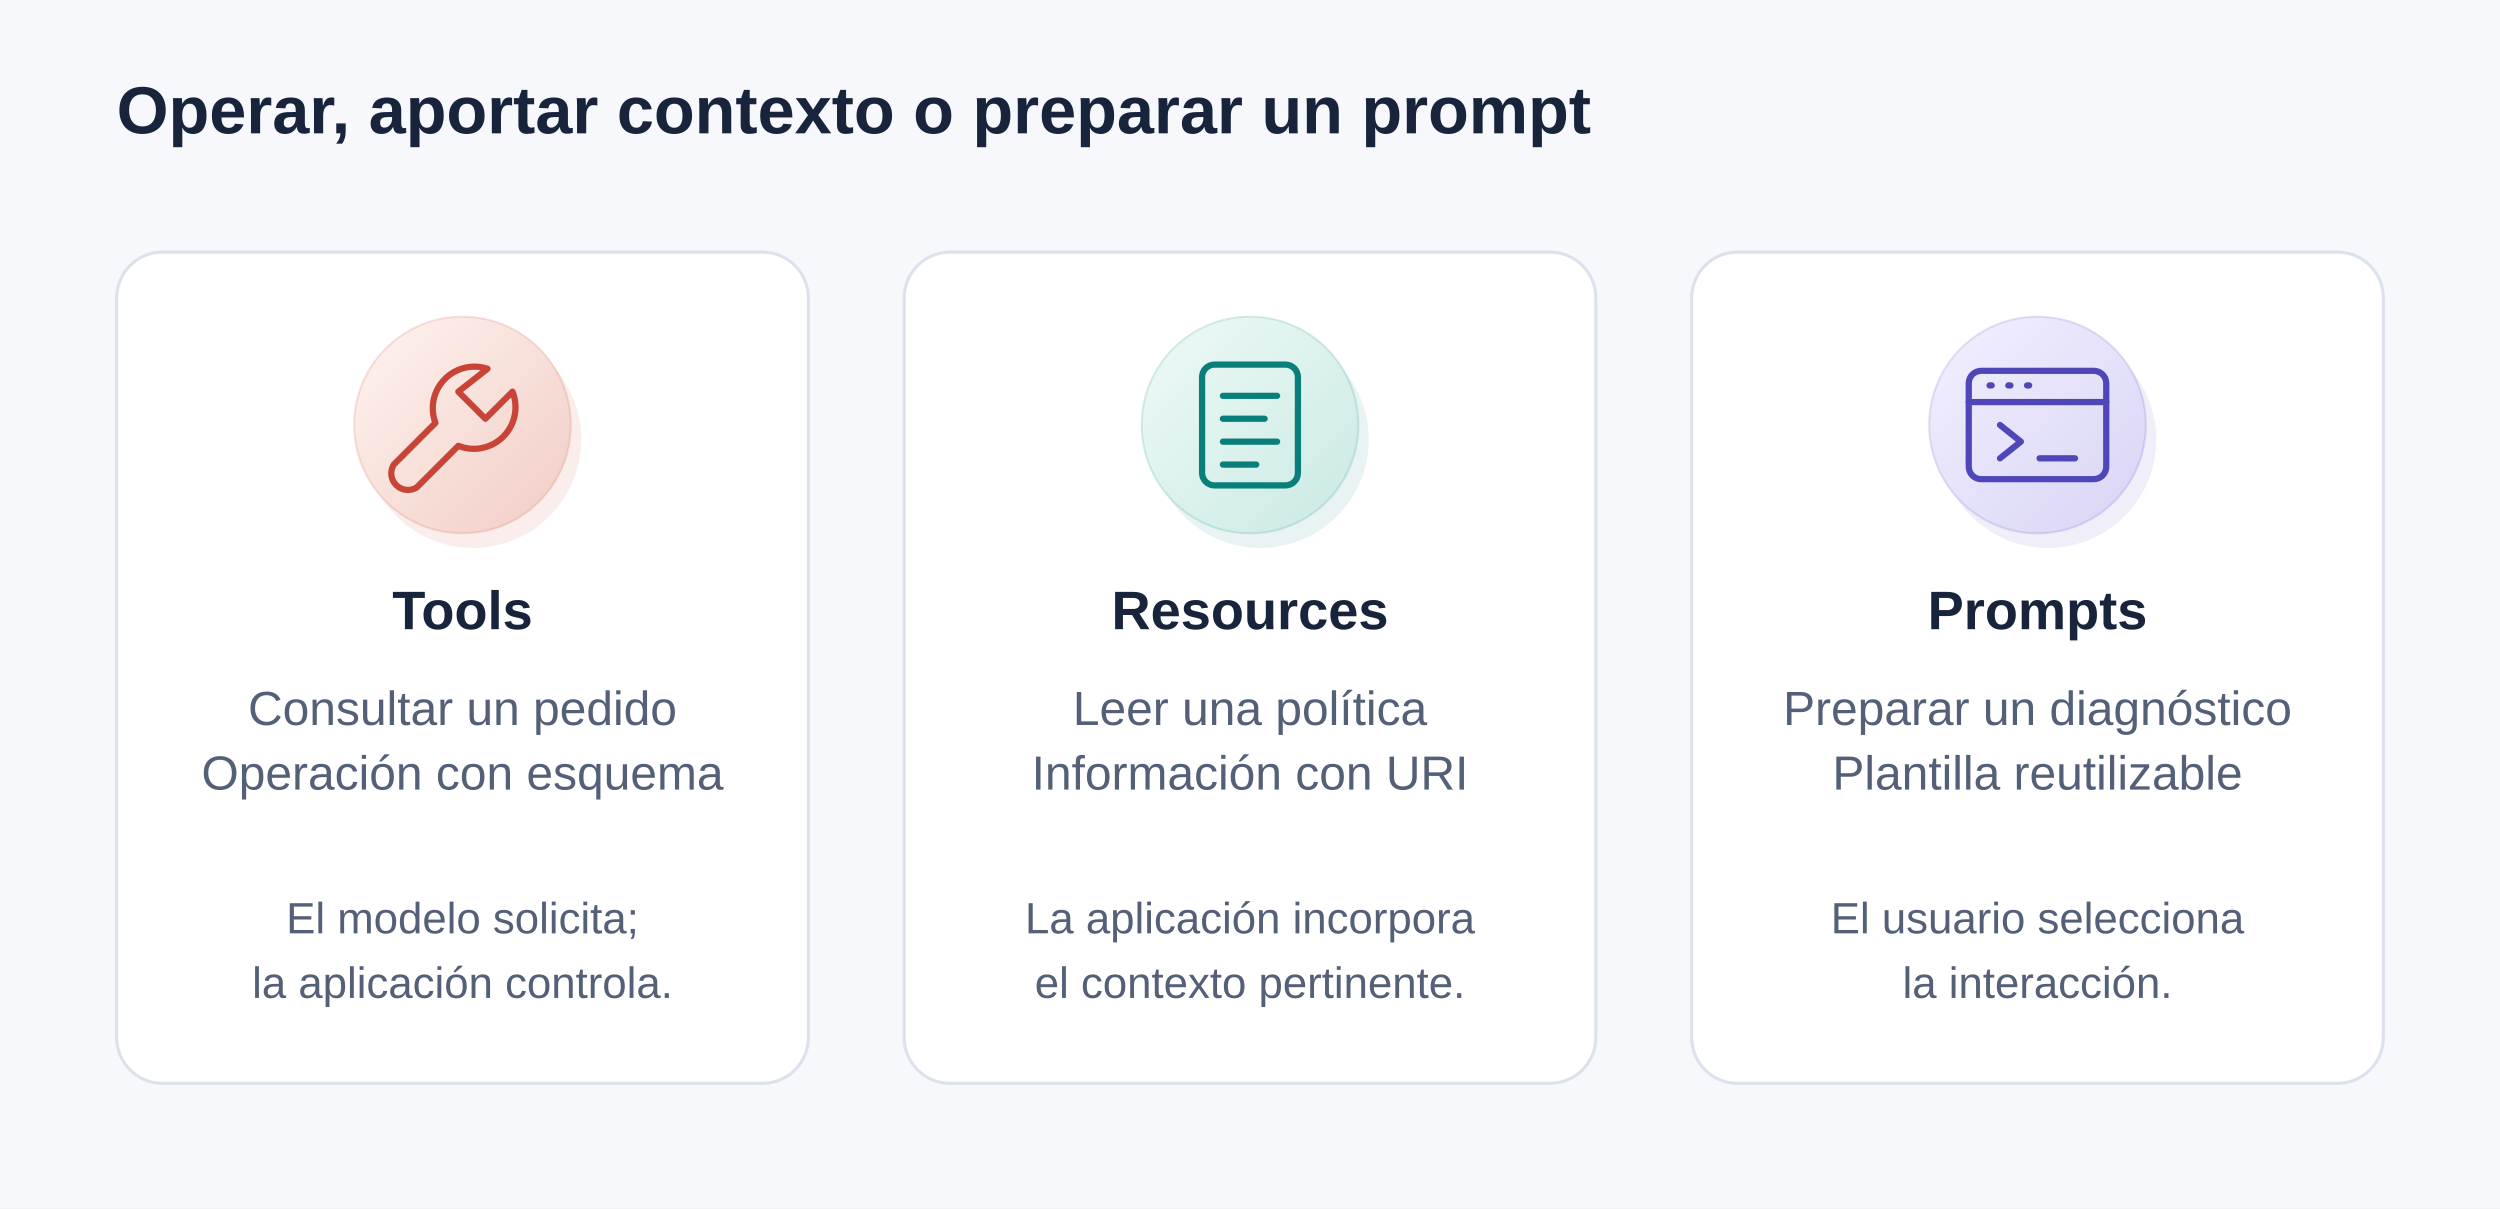
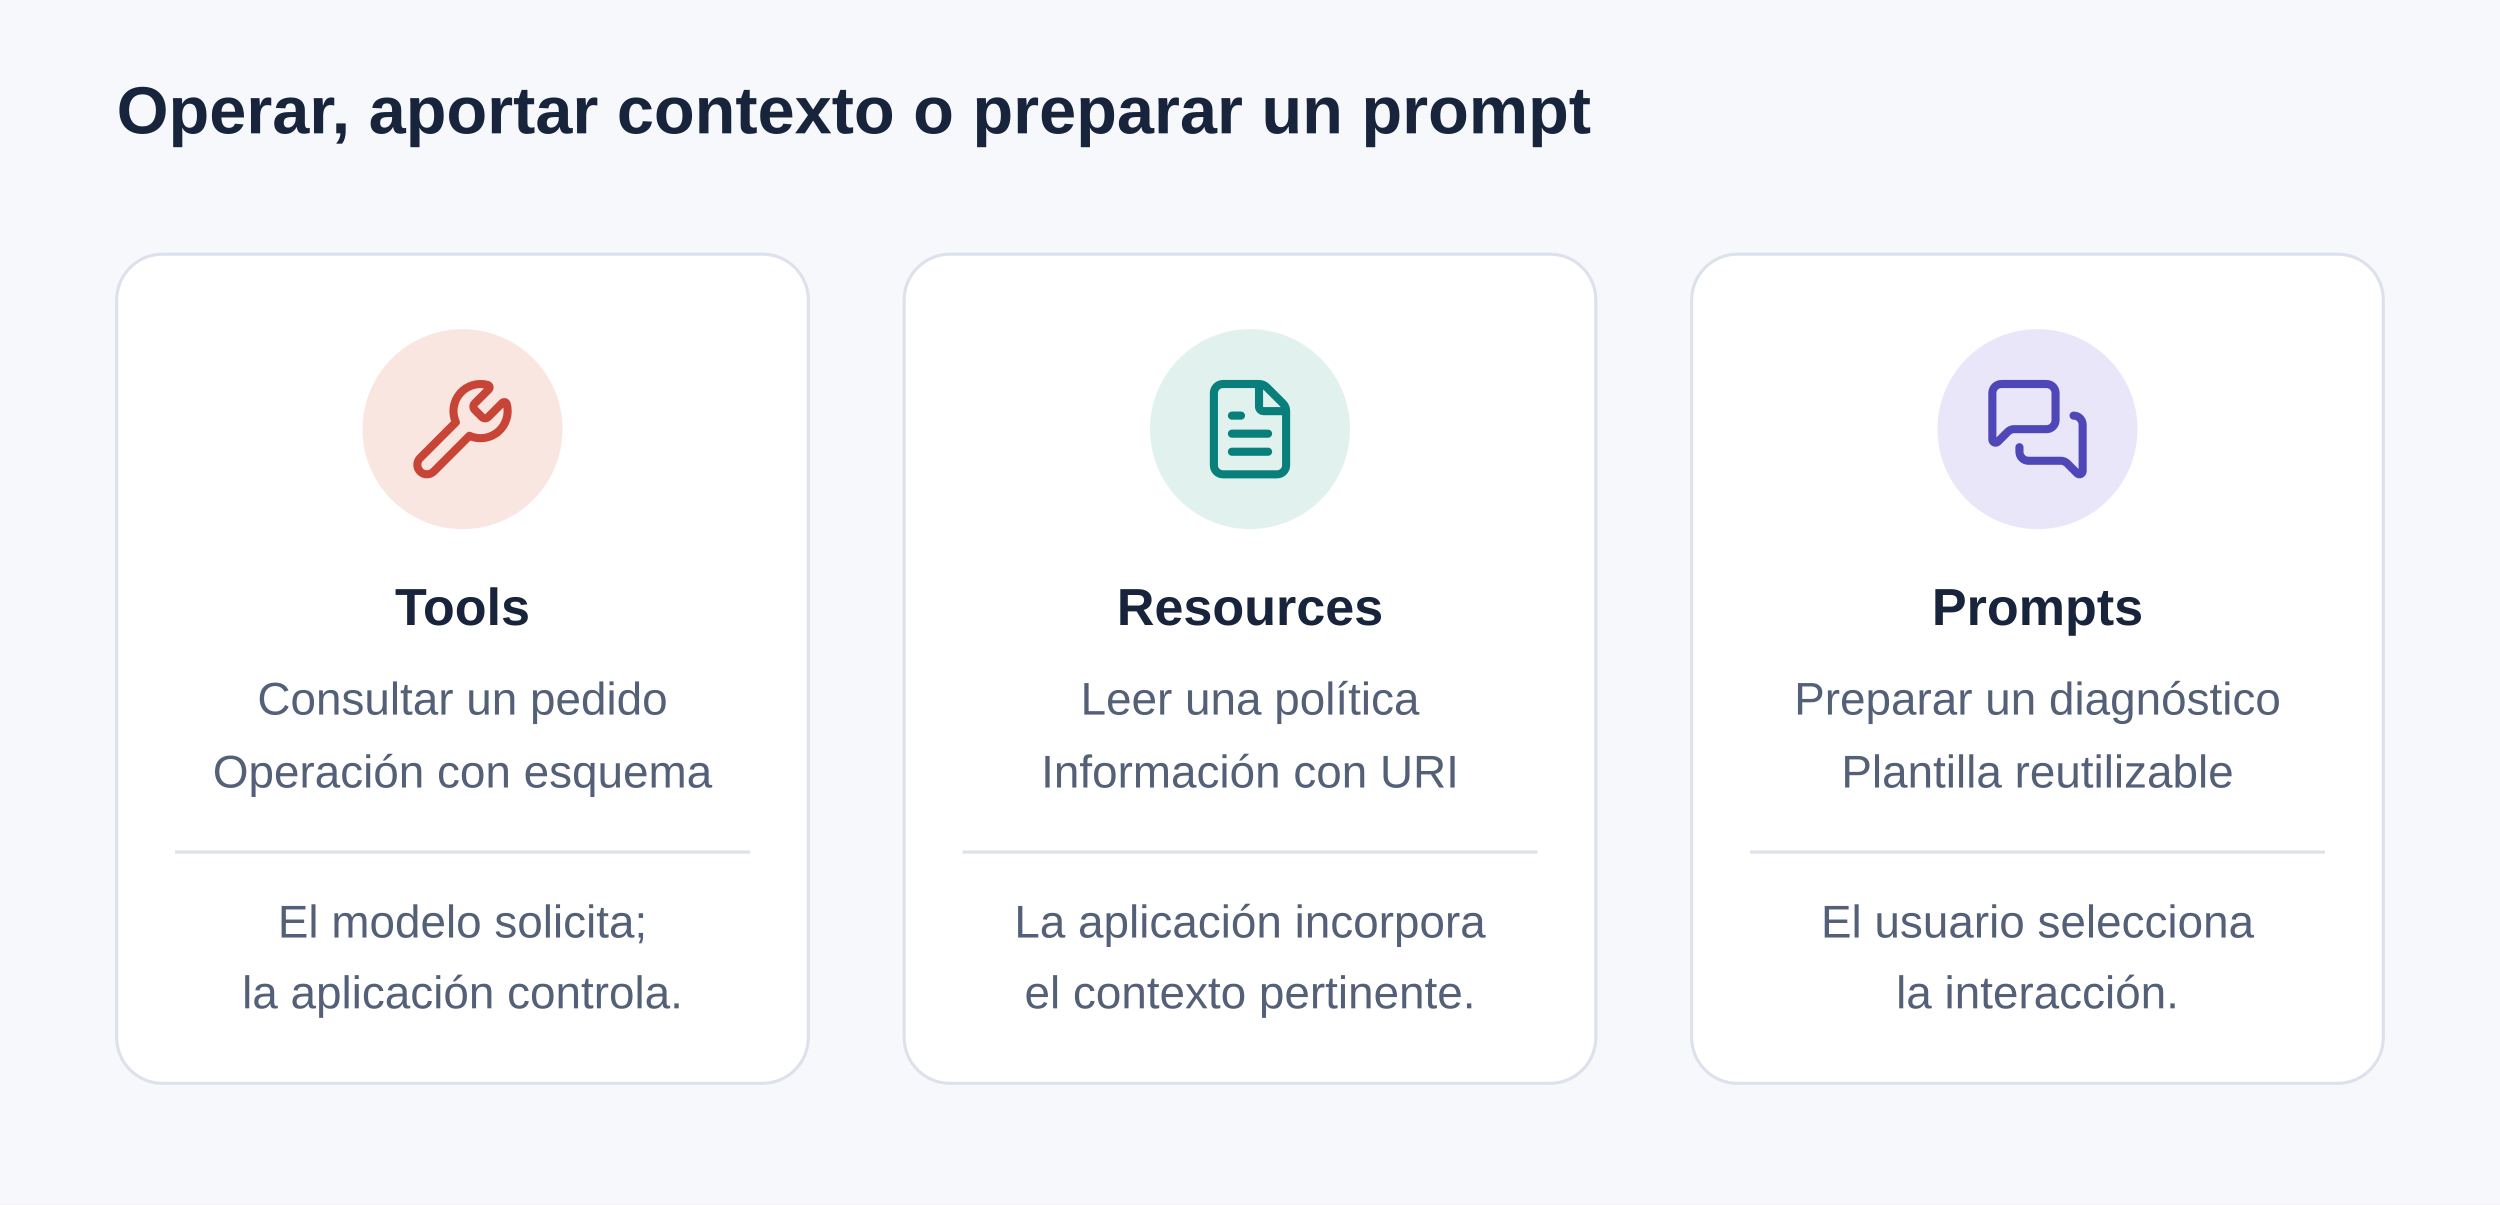
- <svg xmlns="http://www.w3.org/2000/svg" viewBox="0 0 1200 580" role="img" aria-labelledby="title description">
+ <svg xmlns="http://www.w3.org/2000/svg" viewBox="0 0 1200 578" role="img" aria-labelledby="title description">
  <defs>
-     <linearGradient id="coral" x2="1" y2="1">
-       <stop stop-color="#fff4ef" />
-       <stop offset="1" stop-color="#f1ccc5" />
-     </linearGradient>
-     <linearGradient id="indigo" x2="1" y2="1">
-       <stop stop-color="#f2f0ff" />
-       <stop offset="1" stop-color="#d8d4f5" />
-     </linearGradient>
-     <linearGradient id="teal" x2="1" y2="1">
-       <stop stop-color="#effaf7" />
-       <stop offset="1" stop-color="#c9e9e3" />
-     </linearGradient>
-     <marker id="arrow" viewBox="0 0 10 10" refX="8" refY="5" markerWidth="7" markerHeight="7" orient="auto">
+     <symbol id="wrench" viewBox="0 0 24 24" fill="none" stroke="currentColor" stroke-width="1.8" stroke-linecap="round" stroke-linejoin="round">
+       <path d="M14.7 6.3a1 1 0 0 0 0 1.4l1.6 1.6a1 1 0 0 0 1.4 0l3.106-3.105c.32-.322.863-.22.983.218a6 6 0 0 1-8.259 7.057l-7.91 7.91a1 1 0 0 1-2.999-3l7.91-7.91a6 6 0 0 1 7.057-8.259c.438.12.54.662.219.984z" />
+     </symbol>
+     <symbol id="file-text" viewBox="0 0 24 24" fill="none" stroke="currentColor" stroke-width="1.8" stroke-linecap="round" stroke-linejoin="round">
+       <path d="M6 22a2 2 0 0 1-2-2V4a2 2 0 0 1 2-2h8a2.4 2.4 0 0 1 1.704.706l3.588 3.588A2.4 2.4 0 0 1 20 8v12a2 2 0 0 1-2 2zM14 2v5a1 1 0 0 0 1 1h5M10 9H8M16 13H8M16 17H8" />
+     </symbol>
+     <symbol id="messages-square" viewBox="0 0 24 24" fill="none" stroke="currentColor" stroke-width="1.8" stroke-linecap="round" stroke-linejoin="round">
+       <path d="M16 10a2 2 0 0 1-2 2H6.828a2 2 0 0 0-1.414.586l-2.202 2.202A.71.71 0 0 1 2 14.286V4a2 2 0 0 1 2-2h10a2 2 0 0 1 2 2zM20 9a2 2 0 0 1 2 2v10.286a.71.71 0 0 1-1.212.502l-2.202-2.202A2 2 0 0 0 17.172 19H10a2 2 0 0 1-2-2v-1" />
+     </symbol>
+     <marker id="arrow" viewBox="0 0 10 10" refX="8" refY="5" markerWidth="7" markerHeight="7" orient="auto-start-reverse">
      <path d="m2 1 6 4-6 4" fill="none" stroke="#536078" stroke-width="1.6" stroke-linecap="round" stroke-linejoin="round" />
    </marker>
-     <style>text{font-family:'Segoe UI',Arial,sans-serif;fill:#17243b}.title{font-size:32px;font-weight:700}.label{font-size:26px;font-weight:700}.body{font-size:23px;fill:#536078}.small{font-size:21px;fill:#536078}.mono{font-family:Consolas,monospace;font-size:22px}.line{fill:none;stroke:#536078;stroke-width:2.5;marker-end:url(#arrow)}.icon{fill:none;stroke-width:3;stroke-linecap:round;stroke-linejoin:round}.card{fill:#fff;stroke:#dce1eb;stroke-width:1.5}</style>
+     <style>
+       text{font-family:'Segoe UI',Arial,sans-serif;fill:#17243b}
+       .title{font-size:32px;font-weight:700}.label{font-size:25px;font-weight:700}
+       .body{font-size:22px;fill:#536078}.mono{font-family:Consolas,monospace;font-size:22px;fill:#536078}
+       .card{fill:#fff;stroke:#dce1eb;stroke-width:1.5}
+       .connector{fill:none;stroke:#536078;stroke-width:2.5;stroke-linecap:round;stroke-linejoin:round;marker-end:url(#arrow)}
+       .bidirectional{marker-start:url(#arrow)}.divider{stroke:#dce1eb;stroke-width:1.5}
+     </style>
  </defs>
-   <rect width="1200" height="580" fill="#f7f8fc" />
-   <text x="56" y="64" class="title">Operar, aportar contexto o preparar un prompt</text>
-   <rect x="56" y="121" width="332" height="399" rx="22" class="card" />
-   <rect x="434" y="121" width="332" height="399" rx="22" class="card" />
-   <rect x="812" y="121" width="332" height="399" rx="22" class="card" />
-   <circle cx="227" cy="211" r="52" fill="#c74436" opacity=".09" />
-   <circle cx="222" cy="204" r="52" fill="url(#coral)" stroke="#c74436" stroke-opacity=".15" />
-   <g transform="translate(222 204)" class="icon" stroke="#c74436">
-     <path d="M12-27a20 20 0 0 0-25 26l-20 20a8 8 0 0 0 11 11L-2 10A20 20 0 0 0 24-16L11-3-2-16Z" />
+   <rect width="1200" height="578" fill="#f7f8fc" />
+   <text x="56" y="64" class="title" text-anchor="start">Operar, aportar contexto o preparar un prompt</text>
+   <rect x="56" y="122" width="332" height="398" rx="22" class="card" />
+   <g class="icon-badge" data-icon="wrench">
+     <circle cx="222" cy="206" r="48" fill="#fae6e1" />
+     <use href="#wrench" x="196" y="180" width="52" height="52" color="#c74436" />
  </g>
-   <circle cx="605" cy="211" r="52" fill="#087f7a" opacity=".09" />
-   <circle cx="600" cy="204" r="52" fill="url(#teal)" stroke="#087f7a" stroke-opacity=".15" />
-   <g transform="translate(600 204)" class="icon" stroke="#087f7a">
-     <rect x="-23" y="-29" width="46" height="58" rx="6" />
-     <path d="M-13-14h26M-13-3h20M-13 8h26M-13 19H3" />
+   <text x="222" y="300" class="label" text-anchor="middle">Tools</text>
+   <text x="222" y="343" class="body" text-anchor="middle">Consultar un pedido</text>
+   <text x="222" y="378" class="body" text-anchor="middle">Operación con esquema</text>
+   <path d="M84 409H360" class="divider" />
+   <text x="222" y="450" class="body" text-anchor="middle">El modelo solicita;</text>
+   <text x="222" y="484" class="body" text-anchor="middle">la aplicación controla.</text>
+   <rect x="434" y="122" width="332" height="398" rx="22" class="card" />
+   <g class="icon-badge" data-icon="file-text">
+     <circle cx="600" cy="206" r="48" fill="#e1f2ee" />
+     <use href="#file-text" x="574" y="180" width="52" height="52" color="#087f7a" />
  </g>
-   <circle cx="983" cy="211" r="52" fill="#4f46b8" opacity=".09" />
-   <circle cx="978" cy="204" r="52" fill="url(#indigo)" stroke="#4f46b8" stroke-opacity=".15" />
-   <g transform="translate(978 204)" class="icon" stroke="#4f46b8">
-     <rect x="-33" y="-26" width="66" height="52" rx="6" />
-     <path d="M-33-11h66M-23-19h1m8 0h1m8 0h1M-18 0l10 8-10 8M1 16h17" />
+   <text x="600" y="300" class="label" text-anchor="middle">Resources</text>
+   <text x="600" y="343" class="body" text-anchor="middle">Leer una política</text>
+   <text x="600" y="378" class="body" text-anchor="middle">Información con URI</text>
+   <path d="M462 409H738" class="divider" />
+   <text x="600" y="450" class="body" text-anchor="middle">La aplicación incorpora</text>
+   <text x="600" y="484" class="body" text-anchor="middle">el contexto pertinente.</text>
+   <rect x="812" y="122" width="332" height="398" rx="22" class="card" />
+   <g class="icon-badge" data-icon="messages-square">
+     <circle cx="978" cy="206" r="48" fill="#e9e6fa" />
+     <use href="#messages-square" x="952" y="180" width="52" height="52" color="#4f46b8" />
  </g>
-   <text x="222" y="302" class="label" text-anchor="middle">Tools</text>
-   <text x="600" y="302" class="label" text-anchor="middle">Resources</text>
-   <text x="978" y="302" class="label" text-anchor="middle">Prompts</text>
-   <text x="222" y="348" class="body" text-anchor="middle">Consultar un pedido</text>
-   <text x="222" y="379" class="body" text-anchor="middle">Operación con esquema</text>
-   <text x="600" y="348" class="body" text-anchor="middle">Leer una política</text>
-   <text x="600" y="379" class="body" text-anchor="middle">Información con URI</text>
-   <text x="978" y="348" class="body" text-anchor="middle">Preparar un diagnóstico</text>
-   <text x="978" y="379" class="body" text-anchor="middle">Plantilla reutilizable</text>
-   <text x="222" y="448" class="small" text-anchor="middle">El modelo solicita;</text>
-   <text x="222" y="479" class="small" text-anchor="middle">la aplicación controla.</text>
-   <text x="600" y="448" class="small" text-anchor="middle">La aplicación incorpora</text>
-   <text x="600" y="479" class="small" text-anchor="middle">el contexto pertinente.</text>
-   <text x="978" y="448" class="small" text-anchor="middle">El usuario selecciona</text>
-   <text x="978" y="479" class="small" text-anchor="middle">la interacción.</text>
+   <text x="978" y="300" class="label" text-anchor="middle">Prompts</text>
+   <text x="978" y="343" class="body" text-anchor="middle">Preparar un diagnóstico</text>
+   <text x="978" y="378" class="body" text-anchor="middle">Plantilla reutilizable</text>
+   <path d="M840 409H1116" class="divider" />
+   <text x="978" y="450" class="body" text-anchor="middle">El usuario selecciona</text>
+   <text x="978" y="484" class="body" text-anchor="middle">la interacción.</text>
</svg>
